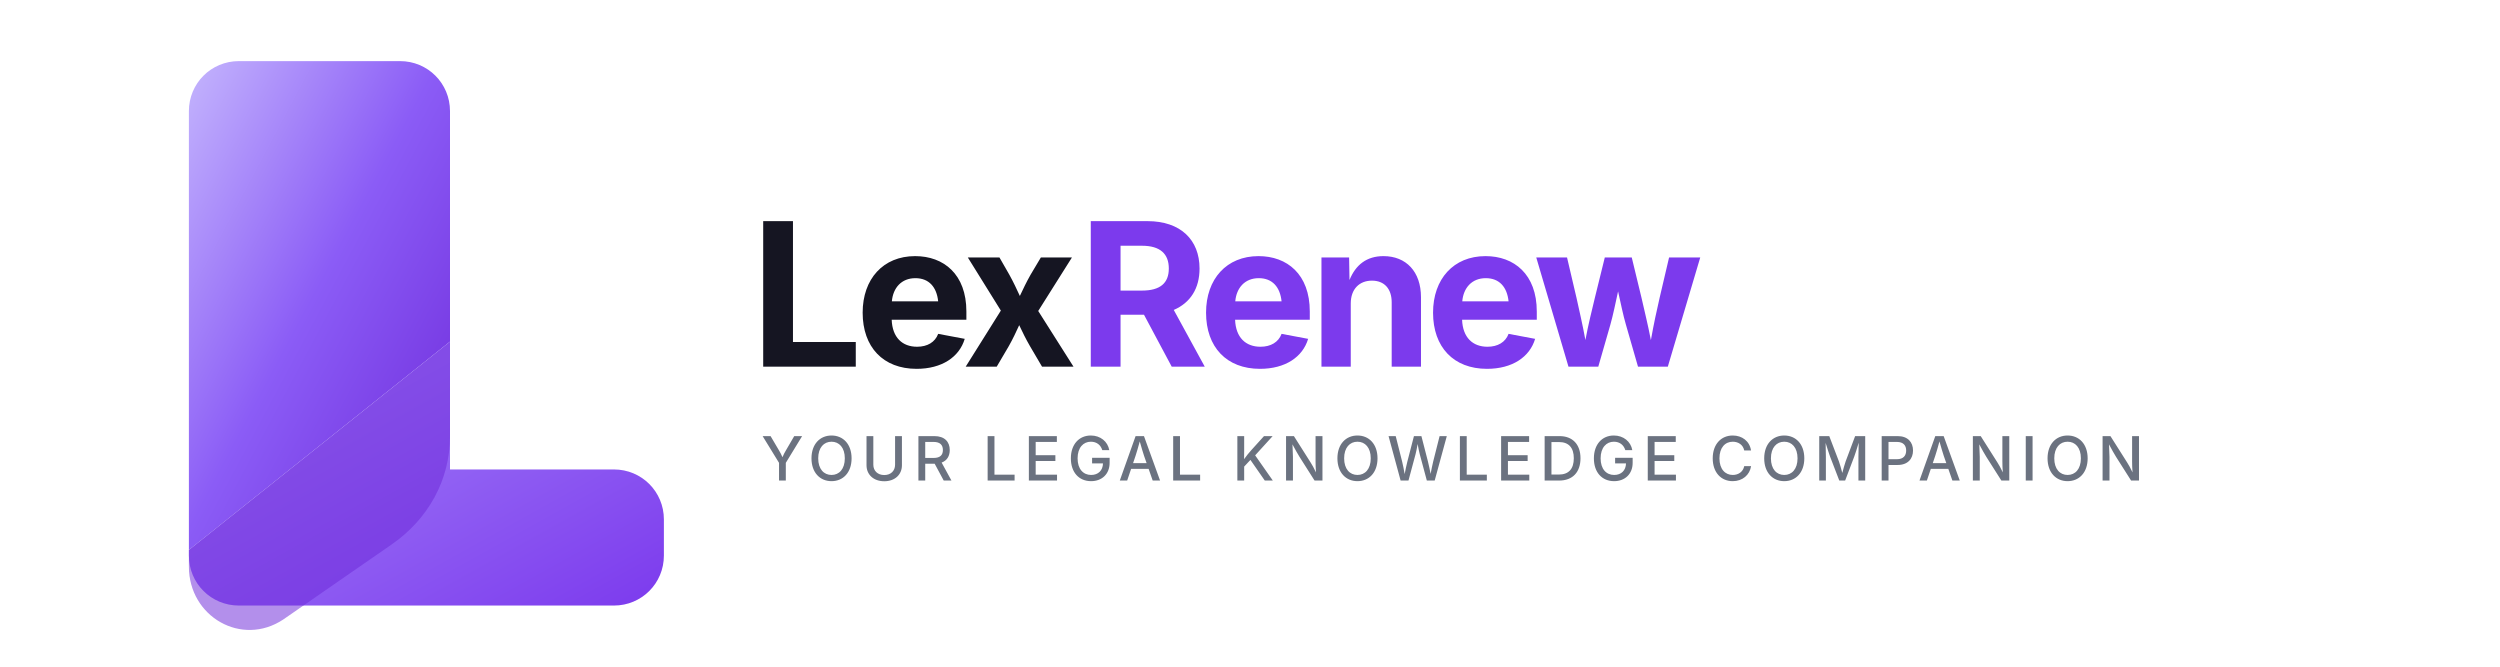
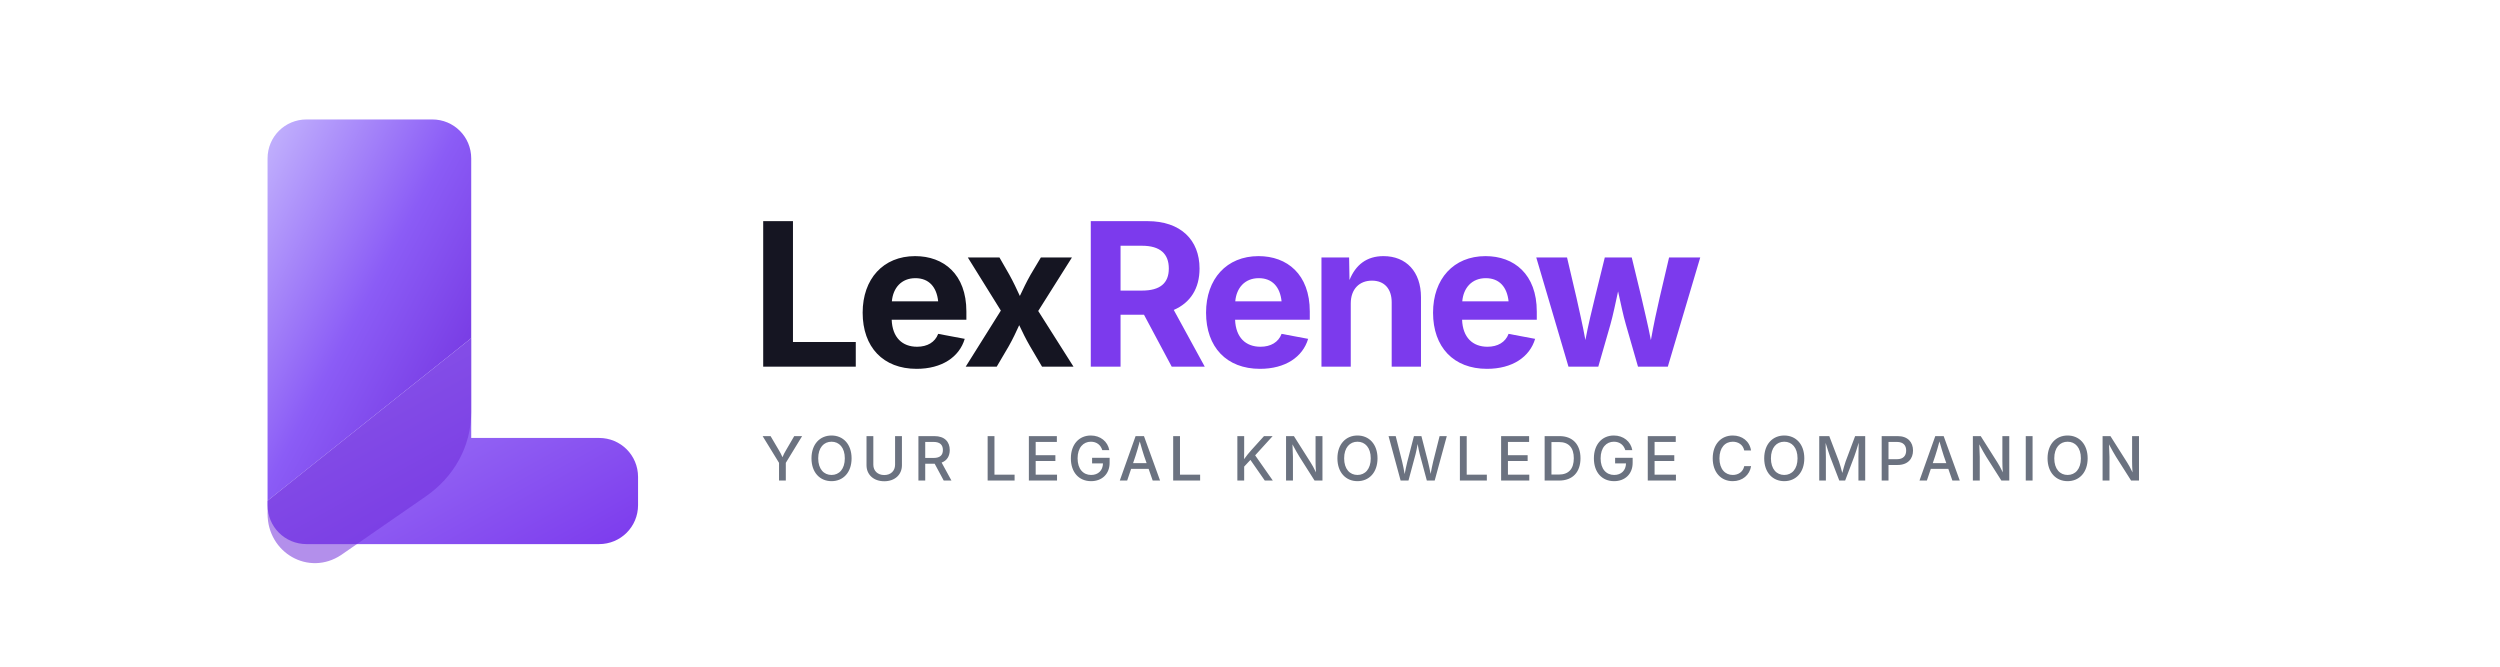
<svg xmlns="http://www.w3.org/2000/svg" viewBox="0 0 900 240" role="img" aria-labelledby="title desc">
  <defs>
    <linearGradient id="g1" x1="0" y1="0" x2="1" y2="1">
      <stop offset="0" stop-color="#c4b5fd" />
      <stop offset="0.48" stop-color="#8b5cf6" />
      <stop offset="1" stop-color="#6d28d9" />
    </linearGradient>
    <linearGradient id="g2" x1="0" y1="0" x2="1" y2="1">
      <stop offset="0" stop-color="#a78bfa" />
      <stop offset="1" stop-color="#7c3aed" />
    </linearGradient>
  </defs>
-   <g transform="translate(24 22)">
+   <g transform="translate(62 43) scale(.78)">
    <path d="M44 18C44 8 52 0 62 0h58c10 0 18 8 18 18v83l-94 75V18z" fill="url(#g1)" />
    <path d="M44 176l94-75v46h59c10 0 18 8 18 18v13c0 10-8 18-18 18H62c-10 0-18-8-18-18v-2z" fill="url(#g2)" />
    <path d="M44 176l94-75v34c0 16-8 30-21 39l-39 27c-15 10-34-1-34-19v-6z" fill="#6d28d9" opacity=".52" />
  </g>
  <g transform="translate(270 70)" font-family="Inter,Arial,sans-serif">
    <text x="0" y="62" font-size="72" font-weight="750" letter-spacing="-3" fill="#151522">Lex<tspan fill="#7c3aed">Renew</tspan>
    </text>
    <text x="4" y="103" font-size="22" font-weight="500" letter-spacing="2.4" fill="#6b7280">YOUR LEGAL KNOWLEDGE COMPANION</text>
  </g>
</svg>
